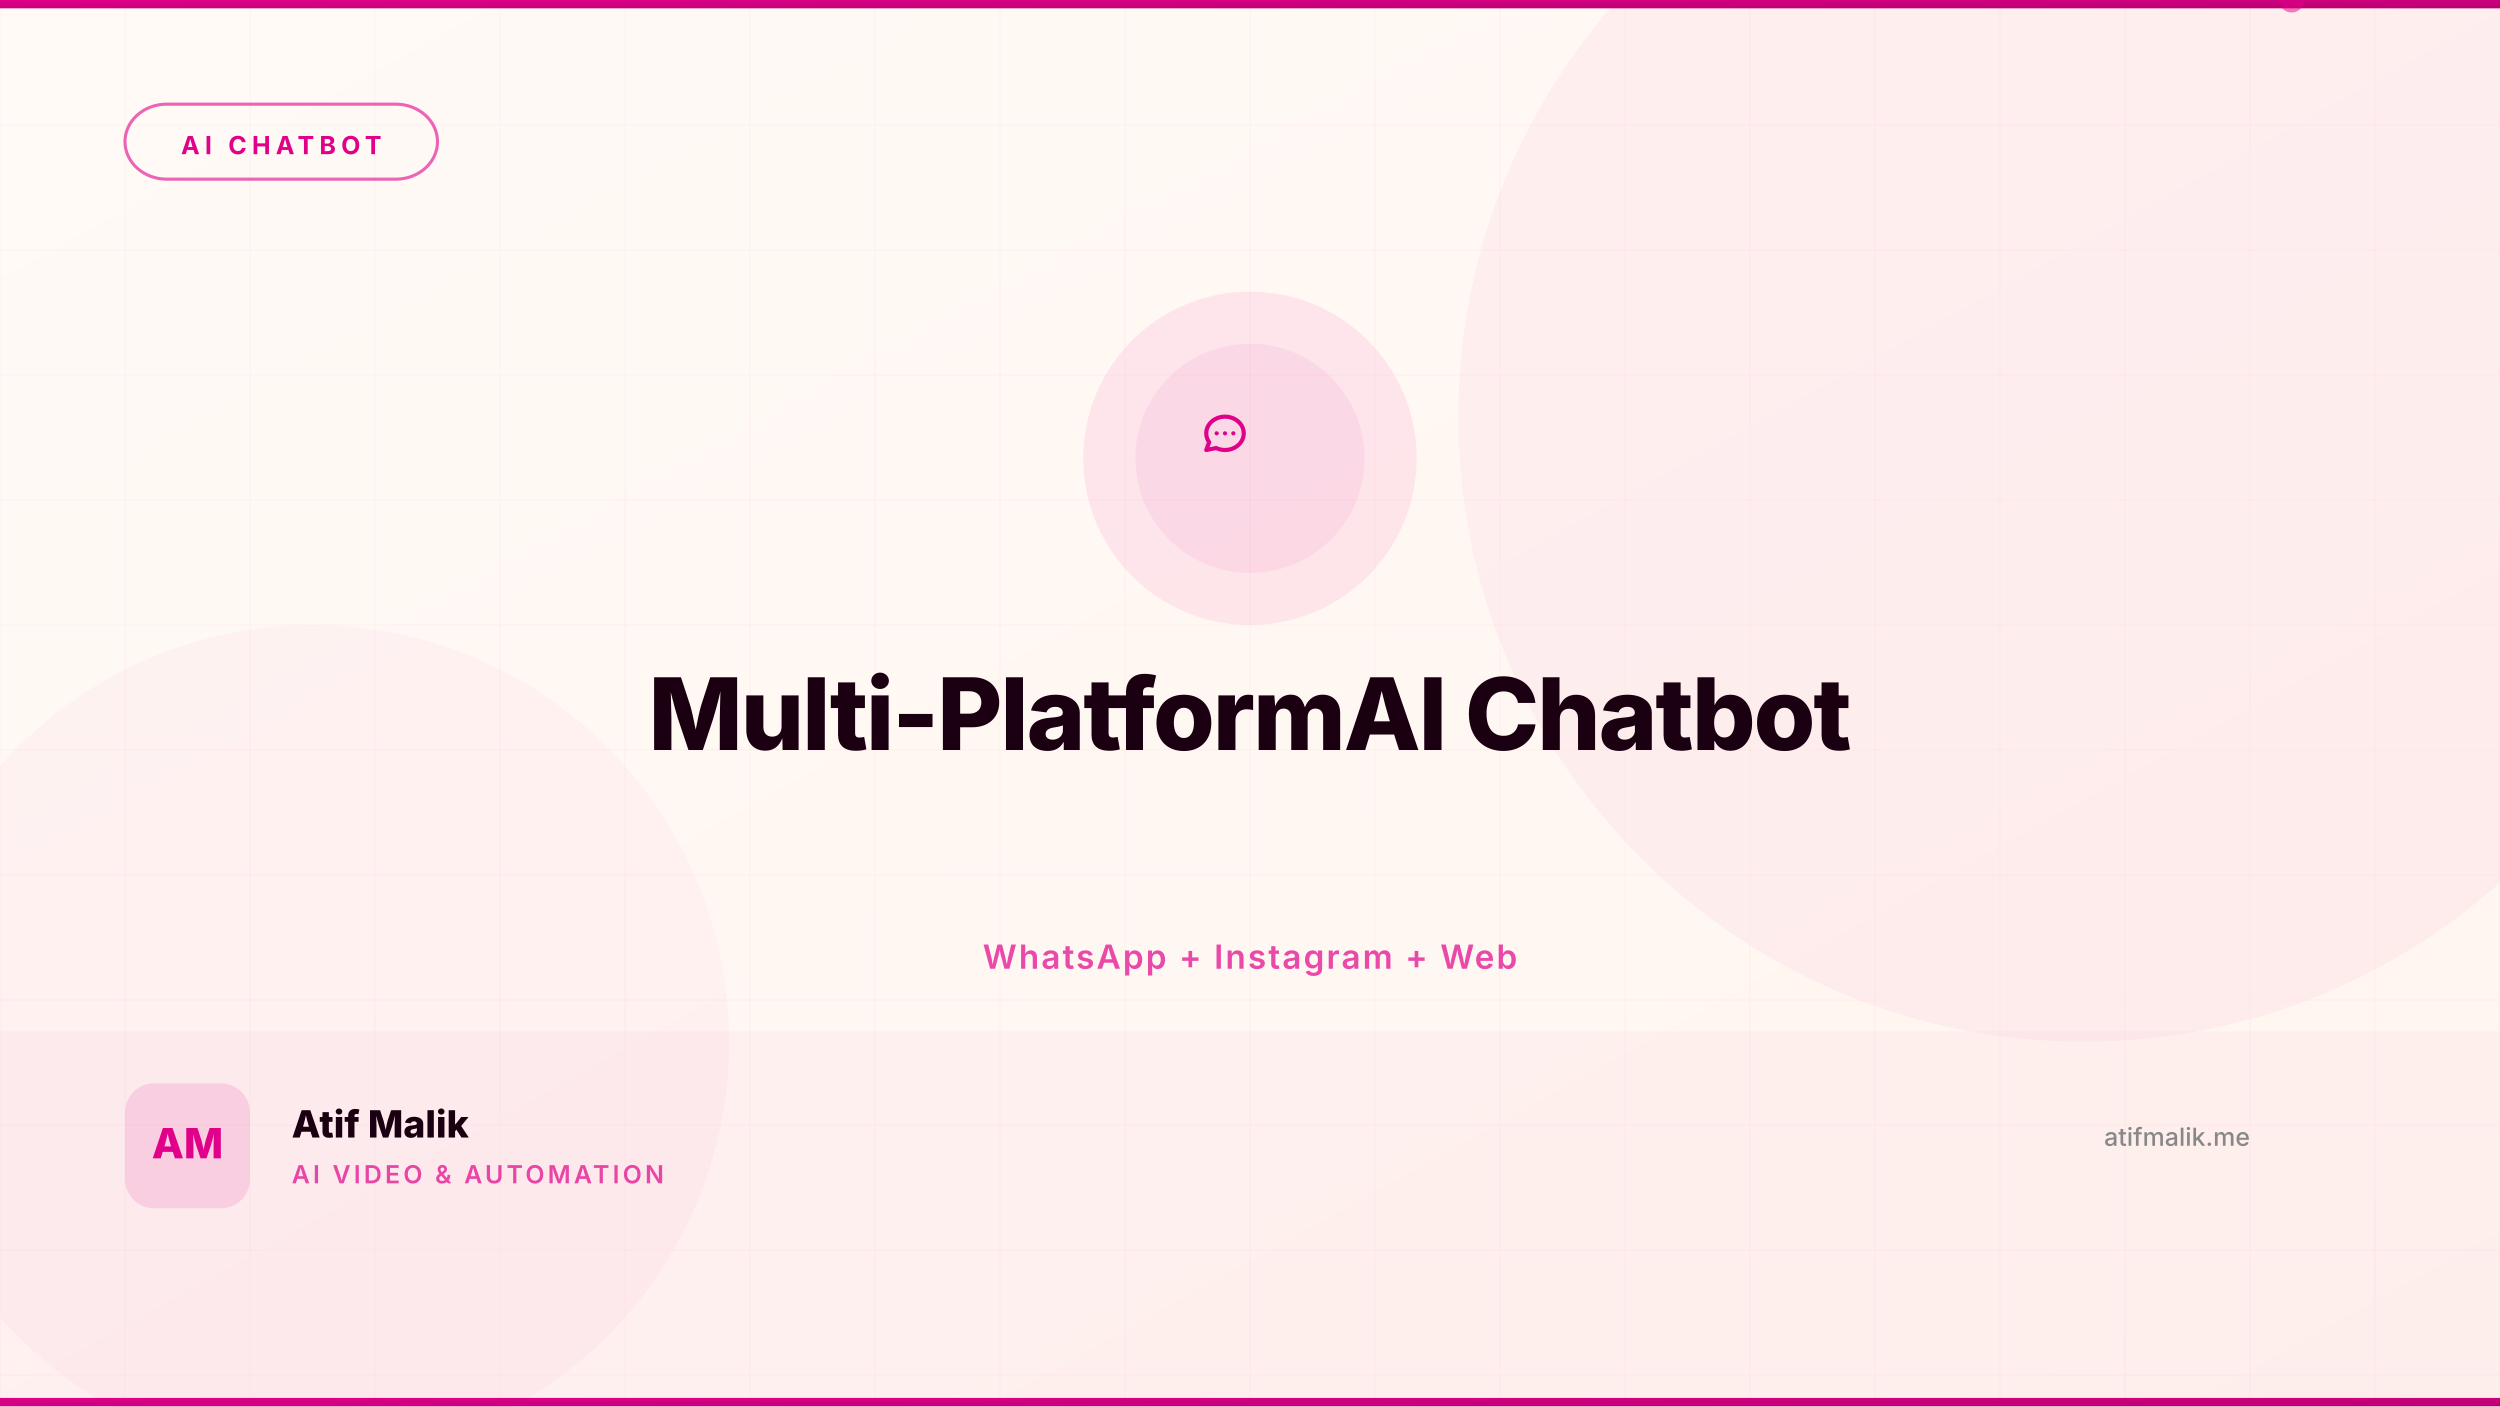
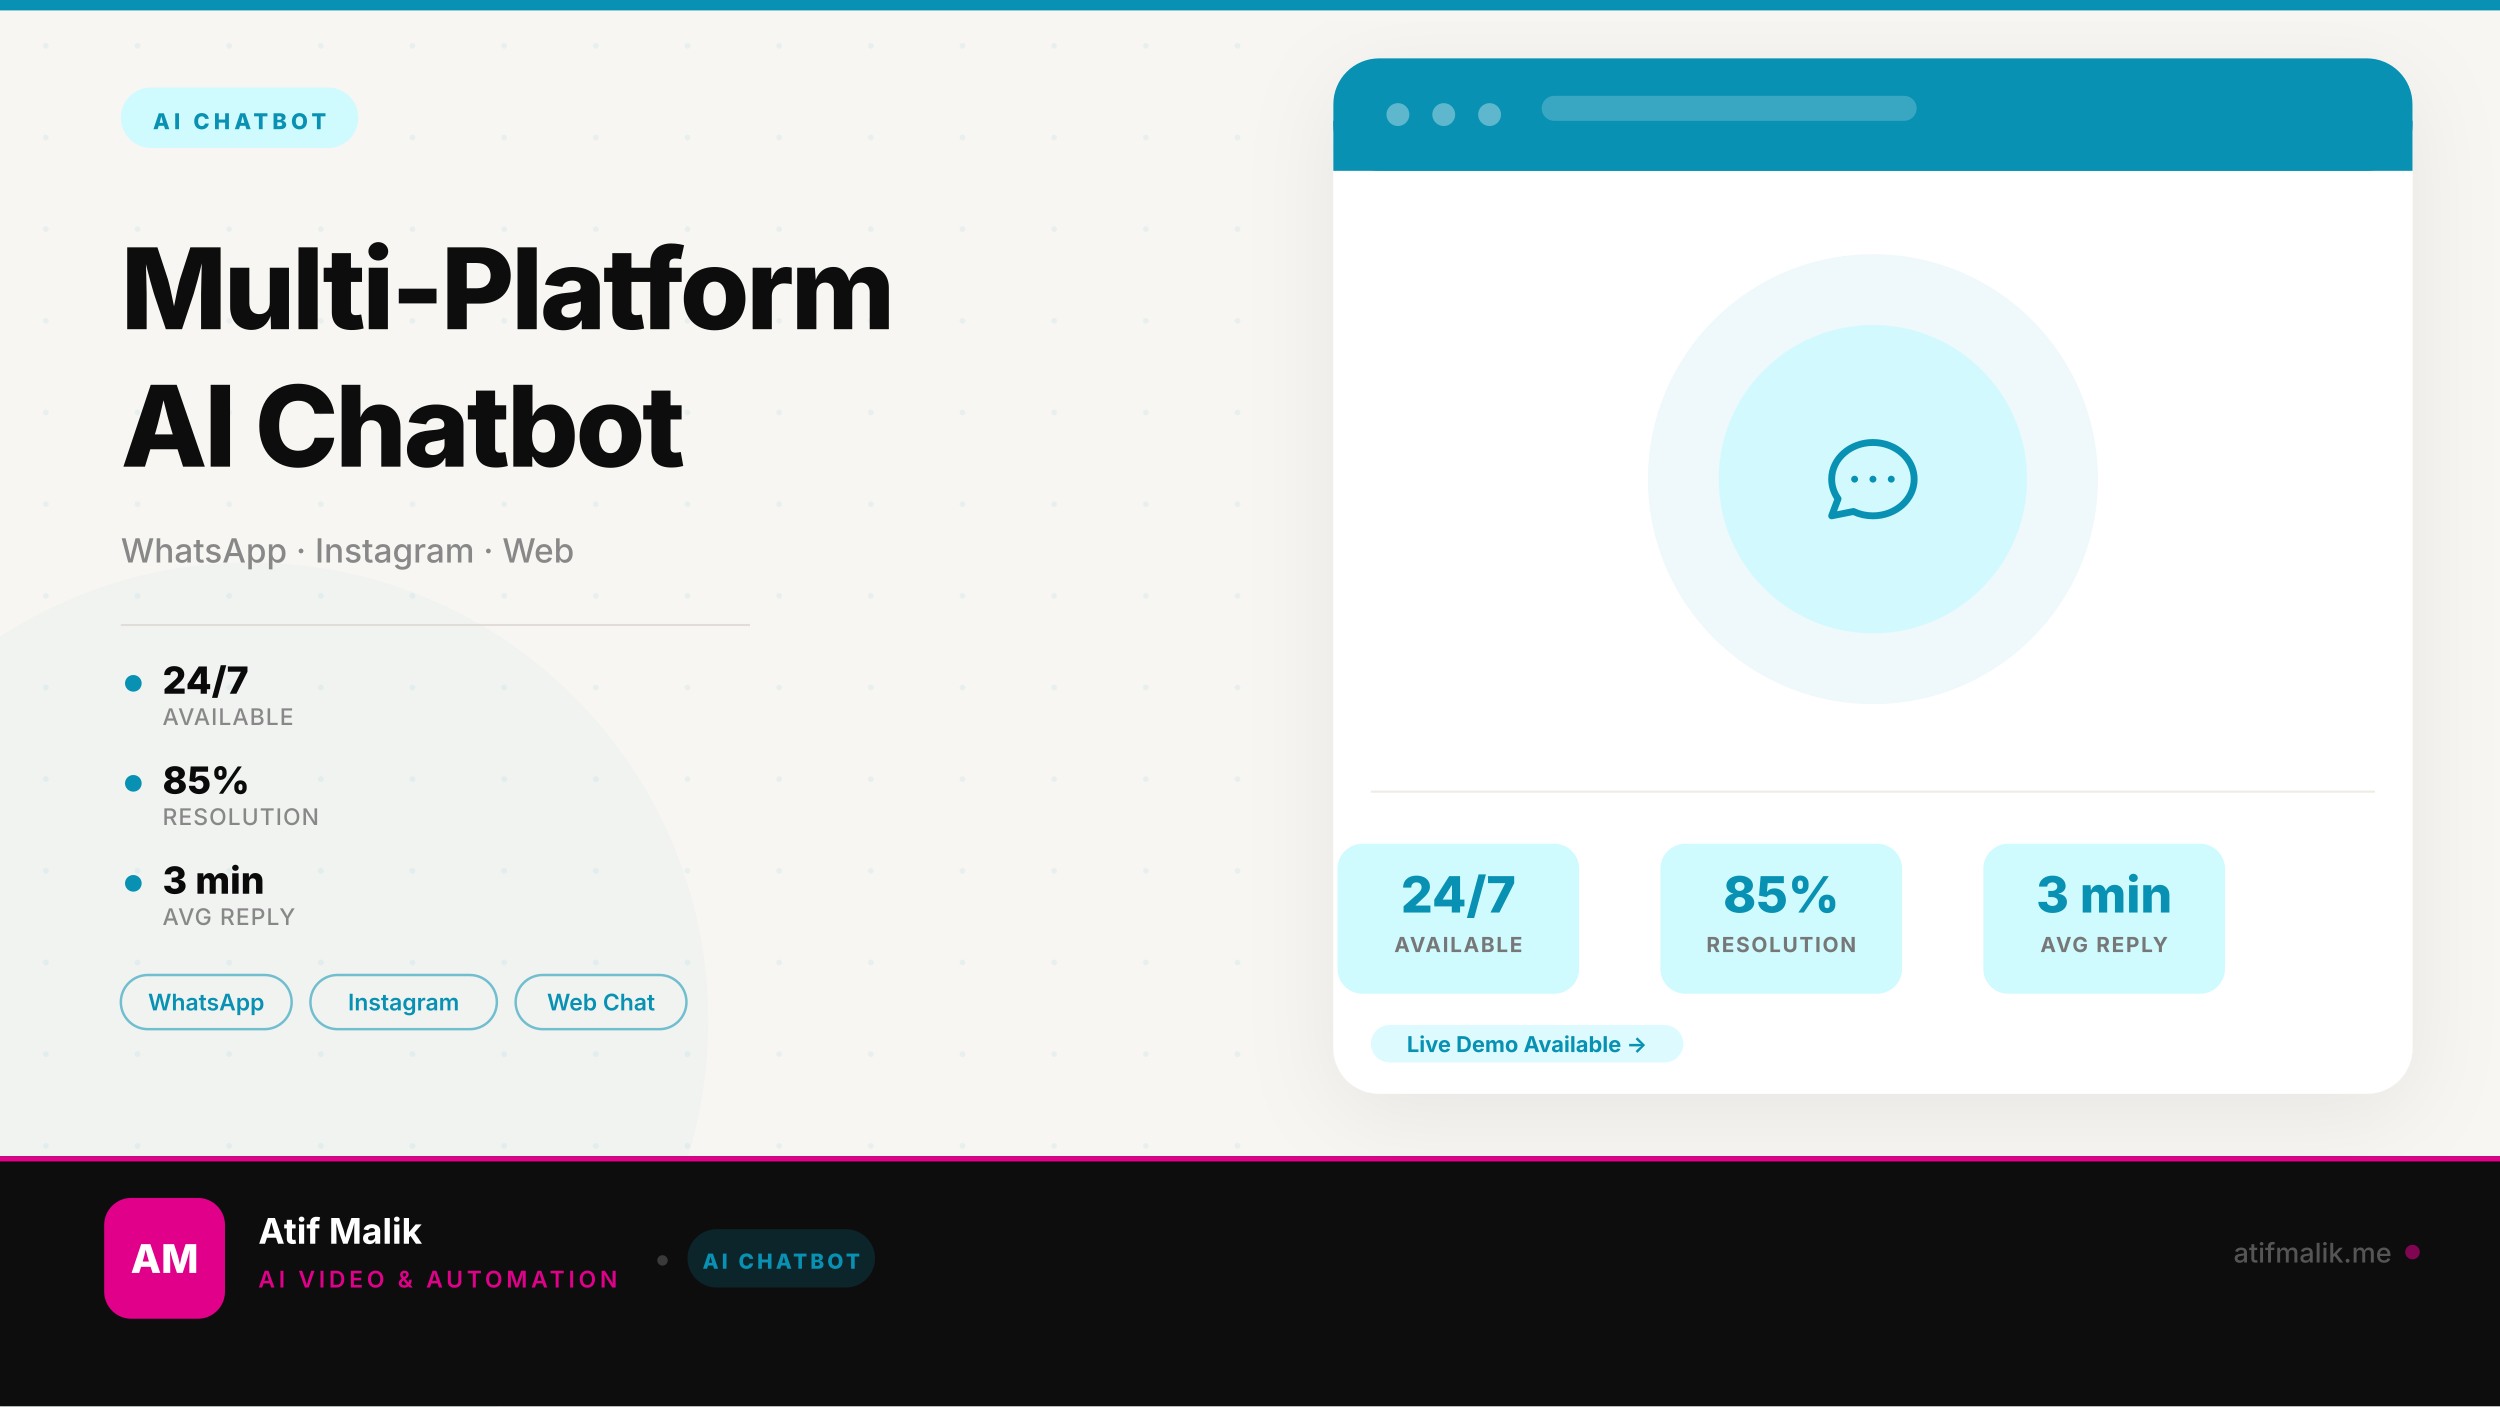
<svg xmlns="http://www.w3.org/2000/svg" width="1200" height="675" viewBox="0 0 1200 675">
  <defs>
-     <linearGradient id="bg" x1="0%" y1="0%" x2="100%" y2="100%">
-       <stop offset="0%" style="stop-color:#FFFAF6" />
-       <stop offset="100%" style="stop-color:#FFF5EE" />
-     </linearGradient>
-     <linearGradient id="pinkGrad" x1="0%" y1="0%" x2="100%" y2="100%">
-       <stop offset="0%" style="stop-color:#E0008A" />
-       <stop offset="100%" style="stop-color:#B8006F" />
-     </linearGradient>
-     <clipPath id="avatarClip">
-       <rect x="60" y="510" width="70" height="70" rx="16" />
-     </clipPath>
+     <pattern id="dotgrid" x="0" y="0" width="44" height="44" patternUnits="userSpaceOnUse">
+       <circle cx="22" cy="22" r="1.4" fill="#0891B2" opacity="0.07" />
+     </pattern>
+     <filter id="cshadow" x="-8%" y="-8%" width="120%" height="120%">
+       <feDropShadow dx="0" dy="10" stdDeviation="22" flood-color="#000000" flood-opacity="0.07" />
+     </filter>
  </defs>
-   <rect width="1200" height="675" fill="url(#bg)" />
-   <g opacity="0.04" stroke="#E0008A" stroke-width="0.5">
-     <line x1="0" y1="0" x2="0" y2="675" />
-     <line x1="60" y1="0" x2="60" y2="675" />
-     <line x1="120" y1="0" x2="120" y2="675" />
-     <line x1="180" y1="0" x2="180" y2="675" />
-     <line x1="240" y1="0" x2="240" y2="675" />
-     <line x1="300" y1="0" x2="300" y2="675" />
-     <line x1="360" y1="0" x2="360" y2="675" />
-     <line x1="420" y1="0" x2="420" y2="675" />
-     <line x1="480" y1="0" x2="480" y2="675" />
-     <line x1="540" y1="0" x2="540" y2="675" />
-     <line x1="600" y1="0" x2="600" y2="675" />
-     <line x1="660" y1="0" x2="660" y2="675" />
-     <line x1="720" y1="0" x2="720" y2="675" />
-     <line x1="780" y1="0" x2="780" y2="675" />
-     <line x1="840" y1="0" x2="840" y2="675" />
-     <line x1="900" y1="0" x2="900" y2="675" />
-     <line x1="960" y1="0" x2="960" y2="675" />
-     <line x1="1020" y1="0" x2="1020" y2="675" />
-     <line x1="1080" y1="0" x2="1080" y2="675" />
-     <line x1="1140" y1="0" x2="1140" y2="675" />
-     <line x1="1200" y1="0" x2="1200" y2="675" />
-     <line x1="0" y1="0" x2="1200" y2="0" />
-     <line x1="0" y1="60" x2="1200" y2="60" />
-     <line x1="0" y1="120" x2="1200" y2="120" />
-     <line x1="0" y1="180" x2="1200" y2="180" />
-     <line x1="0" y1="240" x2="1200" y2="240" />
-     <line x1="0" y1="300" x2="1200" y2="300" />
-     <line x1="0" y1="360" x2="1200" y2="360" />
-     <line x1="0" y1="420" x2="1200" y2="420" />
-     <line x1="0" y1="480" x2="1200" y2="480" />
-     <line x1="0" y1="540" x2="1200" y2="540" />
-     <line x1="0" y1="600" x2="1200" y2="600" />
-     <line x1="0" y1="660" x2="1200" y2="660" />
-   </g>
-   <circle cx="1000" cy="200" r="300" fill="#E0008A" opacity="0.04" />
-   <circle cx="150" cy="500" r="200" fill="#E0008A" opacity="0.03" />
-   <rect x="0" y="0" width="1200" height="4" fill="url(#pinkGrad)" />
-   <rect x="60" y="50" rx="20" ry="20" width="150" height="36" fill="none" stroke="#E0008A" stroke-width="1.5" opacity="0.6" />
-   <text x="135" y="74" text-anchor="middle" fill="#E0008A" font-family="system-ui, -apple-system, sans-serif" font-size="12" font-weight="700" letter-spacing="2.5">AI CHATBOT</text>
-   <circle cx="600" cy="220" r="80" fill="#E0008A" opacity="0.08" />
-   <circle cx="600" cy="220" r="55" fill="#E0008A" opacity="0.06" />
-   <g transform="translate(576, 196)" fill="none" stroke="#E0008A" stroke-width="2" stroke-linecap="round" stroke-linejoin="round">
+   <rect width="1200" height="675" fill="#F8F6F3" />
+   <rect width="600" height="555" fill="url(#dotgrid)" />
+   <circle cx="120" cy="490" r="220" fill="#0891B2" opacity="0.03" />
+   <rect width="1200" height="5" fill="#0891B2" />
+   <rect x="58" y="42" width="114" height="29" rx="14.5" fill="#CFFAFE" />
+   <text x="115" y="62" text-anchor="middle" fill="#0891B2" font-family="system-ui,-apple-system,sans-serif" font-size="10.5" font-weight="800" letter-spacing="2">AI CHATBOT</text>
+   <text x="58" y="158" fill="#0D0D0D" font-family="system-ui,-apple-system,sans-serif" font-size="54" font-weight="800" letter-spacing="-1.5">Multi-Platform</text>
+   <text x="58" y="224" fill="#0D0D0D" font-family="system-ui,-apple-system,sans-serif" font-size="54" font-weight="800" letter-spacing="-1.5">AI Chatbot</text>
+   <text x="58" y="270" fill="#888" font-family="system-ui,-apple-system,sans-serif" font-size="16" font-weight="500">WhatsApp · Instagram · Web</text>
+   <line x1="58" y1="300" x2="360" y2="300" stroke="#E0DCD7" stroke-width="1" />
+   <circle cx="64" cy="328" r="4" fill="#0891B2" />
+   <text x="78" y="333" fill="#0A0A0A" font-family="system-ui,-apple-system,sans-serif" font-size="18" font-weight="800">24/7</text>
+   <text x="78" y="348" fill="#888" font-family="system-ui,-apple-system,sans-serif" font-size="11" font-weight="500" letter-spacing="0.5">AVAILABLE</text>
+   <circle cx="64" cy="376" r="4" fill="#0891B2" />
+   <text x="78" y="381" fill="#0A0A0A" font-family="system-ui,-apple-system,sans-serif" font-size="18" font-weight="800">85%</text>
+   <text x="78" y="396" fill="#888" font-family="system-ui,-apple-system,sans-serif" font-size="11" font-weight="500" letter-spacing="0.5">RESOLUTION</text>
+   <circle cx="64" cy="424" r="4" fill="#0891B2" />
+   <text x="78" y="429" fill="#0A0A0A" font-family="system-ui,-apple-system,sans-serif" font-size="18" font-weight="800">3 min</text>
+   <text x="78" y="444" fill="#888" font-family="system-ui,-apple-system,sans-serif" font-size="11" font-weight="500" letter-spacing="0.5">AVG REPLY</text>
+   <rect x="58" y="468" width="82" height="26" rx="13" fill="none" stroke="#0891B2" stroke-width="1.2" opacity="0.55" />
+   <text x="99" y="485" text-anchor="middle" fill="#0891B2" font-family="system-ui,-apple-system,sans-serif" font-size="11" font-weight="600">WhatsApp</text>
+   <rect x="149" y="468" width="89.5" height="26" rx="13" fill="none" stroke="#0891B2" stroke-width="1.2" opacity="0.55" />
+   <text x="193.75" y="485" text-anchor="middle" fill="#0891B2" font-family="system-ui,-apple-system,sans-serif" font-size="11" font-weight="600">Instagram</text>
+   <rect x="247.5" y="468" width="82" height="26" rx="13" fill="none" stroke="#0891B2" stroke-width="1.2" opacity="0.55" />
+   <text x="288.5" y="485" text-anchor="middle" fill="#0891B2" font-family="system-ui,-apple-system,sans-serif" font-size="11" font-weight="600">Web Chat</text>
+   <rect x="640" y="28" width="518" height="497" rx="22" fill="white" filter="url(#cshadow)" />
+   <rect x="640" y="28" width="518" height="54" rx="22" fill="#0891B2" />
+   <rect x="640" y="58" width="518" height="24" fill="#0891B2" />
+   <circle cx="671" cy="55" r="5.5" fill="white" opacity="0.35" />
+   <circle cx="693" cy="55" r="5.5" fill="white" opacity="0.35" />
+   <circle cx="715" cy="55" r="5.5" fill="white" opacity="0.35" />
+   <rect x="740" y="46" width="180" height="12" rx="6" fill="white" opacity="0.2" />
+   <circle cx="899" cy="230" r="108" fill="#0891B2" opacity="0.07" />
+   <circle cx="899" cy="230" r="74" fill="#CFFAFE" opacity="0.9" />
+   <g transform="translate(872.6,203.6) scale(2.2)" fill="none" stroke="#0891B2" stroke-width="1.5" stroke-linecap="round" stroke-linejoin="round">
    <path d="M8 12h.01M12 12h.01M16 12h.01M21 12c0 4.418-4.03 8-9 8a9.863 9.863 0 01-4.255-.949L3 20l1.395-3.72C3.512 15.042 3 13.574 3 12c0-4.418 4.03-8 9-8s9 3.582 9 8z" />
  </g>
-   <text x="600" y="360" text-anchor="middle" fill="#1A0010" font-family="system-ui, -apple-system, sans-serif" font-size="48" font-weight="800" letter-spacing="-1">Multi-Platform
- AI Chatbot</text>
-   <text x="600" y="415" text-anchor="middle" fill="#1A0010" font-family="system-ui, -apple-system, sans-serif" font-size="48" font-weight="800" letter-spacing="-1" />
-   <text x="600" y="465" text-anchor="middle" fill="#E0008A" font-family="system-ui, -apple-system, sans-serif" font-size="16" font-weight="600" letter-spacing="1" opacity="0.7">WhatsApp + Instagram + Web</text>
-   <rect x="0" y="495" width="1200" height="180" fill="#E0008A" opacity="0.03" />
-   <rect x="60" y="520" width="60" height="60" rx="14" fill="#E0008A" opacity="0.12" />
-   <text x="90" y="556" text-anchor="middle" fill="#E0008A" font-family="system-ui, -apple-system, sans-serif" font-size="20" font-weight="800">AM</text>
-   <text x="140" y="546" fill="#1A0010" font-family="system-ui, -apple-system, sans-serif" font-size="18" font-weight="800">Atif Malik</text>
-   <text x="140" y="568" fill="#E0008A" font-family="system-ui, -apple-system, sans-serif" font-size="12" font-weight="600" letter-spacing="1.5" opacity="0.7">AI VIDEO &amp; AUTOMATION</text>
-   <circle cx="1100" y="545" r="6" fill="#E0008A" opacity="0.5" />
-   <text x="1080" y="550" text-anchor="end" fill="#888" font-family="system-ui, -apple-system, sans-serif" font-size="12" font-weight="500">atifmalik.me</text>
-   <rect x="0" y="671" width="1200" height="4" fill="url(#pinkGrad)" />
+   <line x1="658" y1="380" x2="1140" y2="380" stroke="#F0EBE5" stroke-width="1" />
+   <rect x="642" y="405" width="116" height="72" rx="12" fill="#CFFAFE" />
+   <text x="700" y="438" text-anchor="middle" fill="#0891B2" font-family="system-ui,-apple-system,sans-serif" font-size="24" font-weight="800">24/7</text>
+   <text x="700" y="457" text-anchor="middle" fill="#777" font-family="system-ui,-apple-system,sans-serif" font-size="10" font-weight="700" letter-spacing="0.8">AVAILABLE</text>
+   <rect x="797" y="405" width="116" height="72" rx="12" fill="#CFFAFE" />
+   <text x="855" y="438" text-anchor="middle" fill="#0891B2" font-family="system-ui,-apple-system,sans-serif" font-size="24" font-weight="800">85%</text>
+   <text x="855" y="457" text-anchor="middle" fill="#777" font-family="system-ui,-apple-system,sans-serif" font-size="10" font-weight="700" letter-spacing="0.8">RESOLUTION</text>
+   <rect x="952" y="405" width="116" height="72" rx="12" fill="#CFFAFE" />
+   <text x="1010" y="438" text-anchor="middle" fill="#0891B2" font-family="system-ui,-apple-system,sans-serif" font-size="24" font-weight="800">3 min</text>
+   <text x="1010" y="457" text-anchor="middle" fill="#777" font-family="system-ui,-apple-system,sans-serif" font-size="10" font-weight="700" letter-spacing="0.8">AVG REPLY</text>
+   <rect x="658" y="492" width="150" height="18" rx="9" fill="#CFFAFE" opacity="0.7" />
+   <text x="733" y="505" text-anchor="middle" fill="#0891B2" font-family="system-ui,-apple-system,sans-serif" font-size="10.5" font-weight="700">Live Demo Available →</text>
+   <rect y="555" width="1200" height="120" fill="#0D0D0D" />
+   <rect y="555" width="1200" height="2.5" fill="#E0008A" />
+   <rect x="50" y="575" width="58" height="58" rx="13" fill="#E0008A" />
+   <text x="79" y="611" text-anchor="middle" fill="white" font-family="system-ui,-apple-system,sans-serif" font-size="19" font-weight="800">AM</text>
+   <text x="124" y="597" fill="white" font-family="system-ui,-apple-system,sans-serif" font-size="17" font-weight="700">Atif Malik</text>
+   <text x="124" y="618" fill="#E0008A" font-family="system-ui,-apple-system,sans-serif" font-size="11" font-weight="600" letter-spacing="1.8">AI VIDEO &amp; AUTOMATION</text>
+   <circle cx="318" cy="605" r="2.5" fill="#3a3a3a" />
+   <rect x="330" y="590" width="90" height="28" rx="14" fill="#0891B2" opacity="0.18" />
+   <text x="375" y="609" text-anchor="middle" fill="#0891B2" font-family="system-ui,-apple-system,sans-serif" font-size="10" font-weight="800" letter-spacing="1.5">AI CHATBOT</text>
+   <circle cx="1158" cy="601" r="3.5" fill="#E0008A" opacity="0.55" />
+   <text x="1148" y="606" text-anchor="end" fill="#555" font-family="system-ui,-apple-system,sans-serif" font-size="13" font-weight="500">atifmalik.me</text>
</svg>
